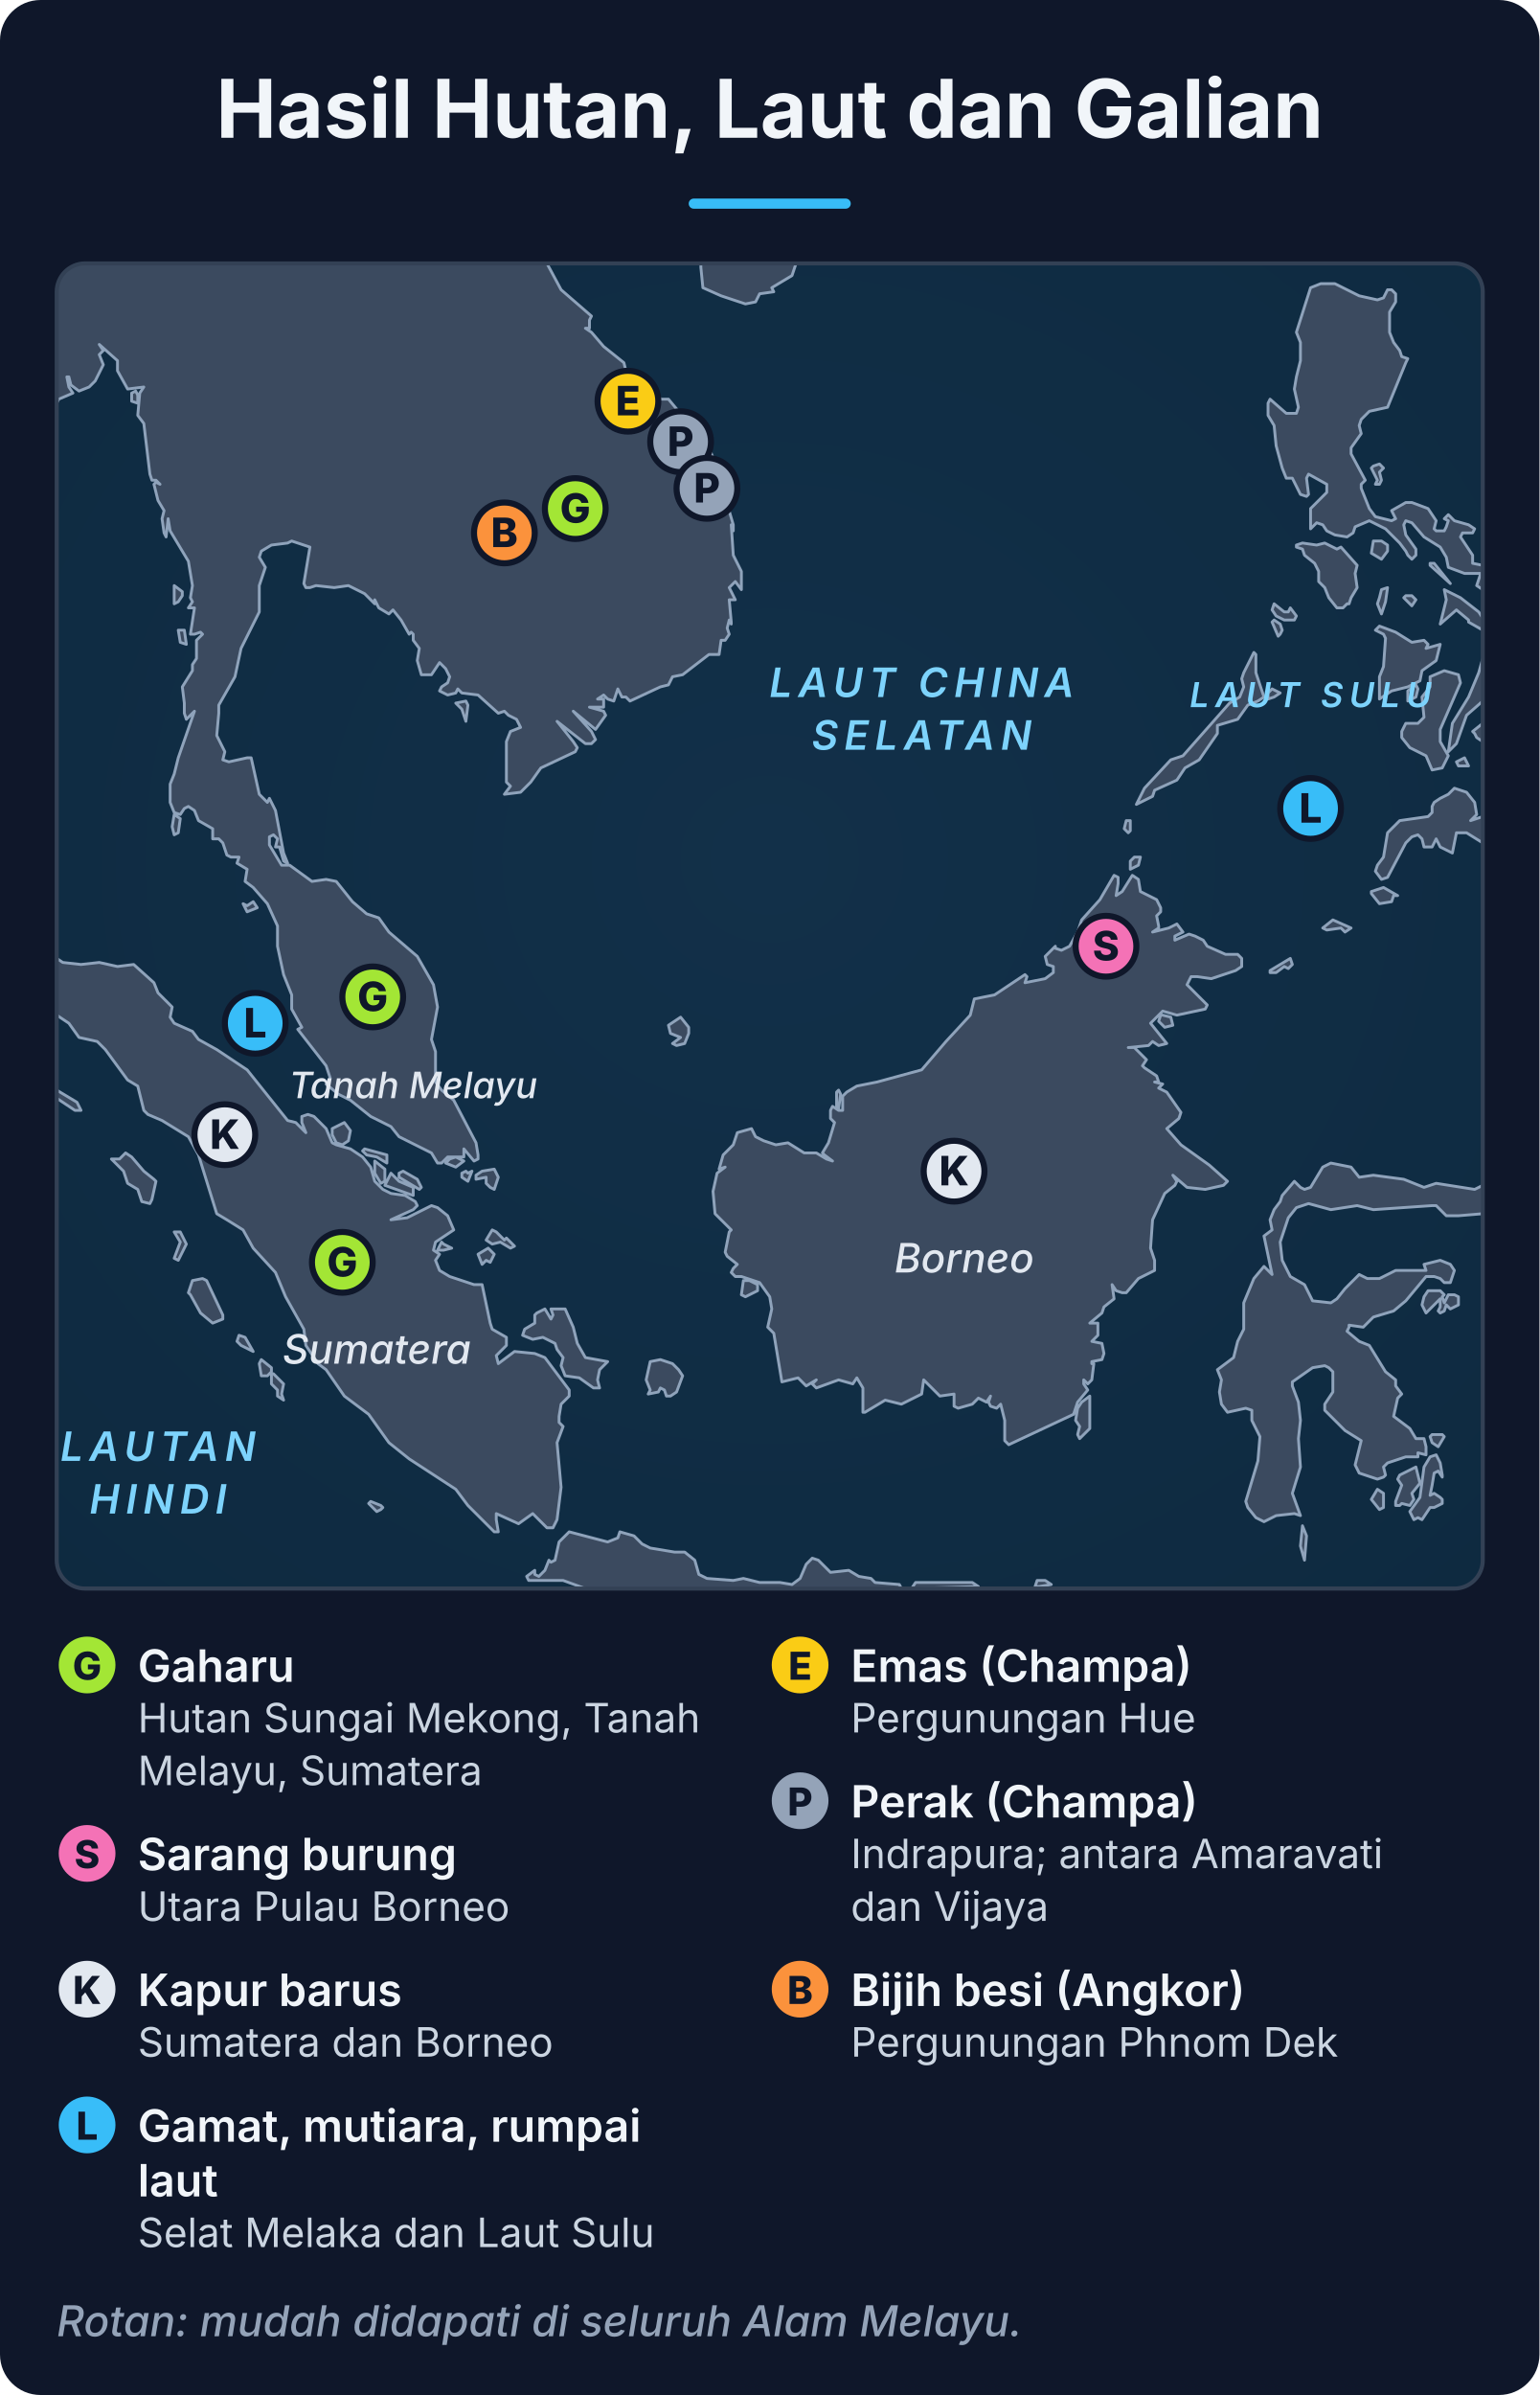
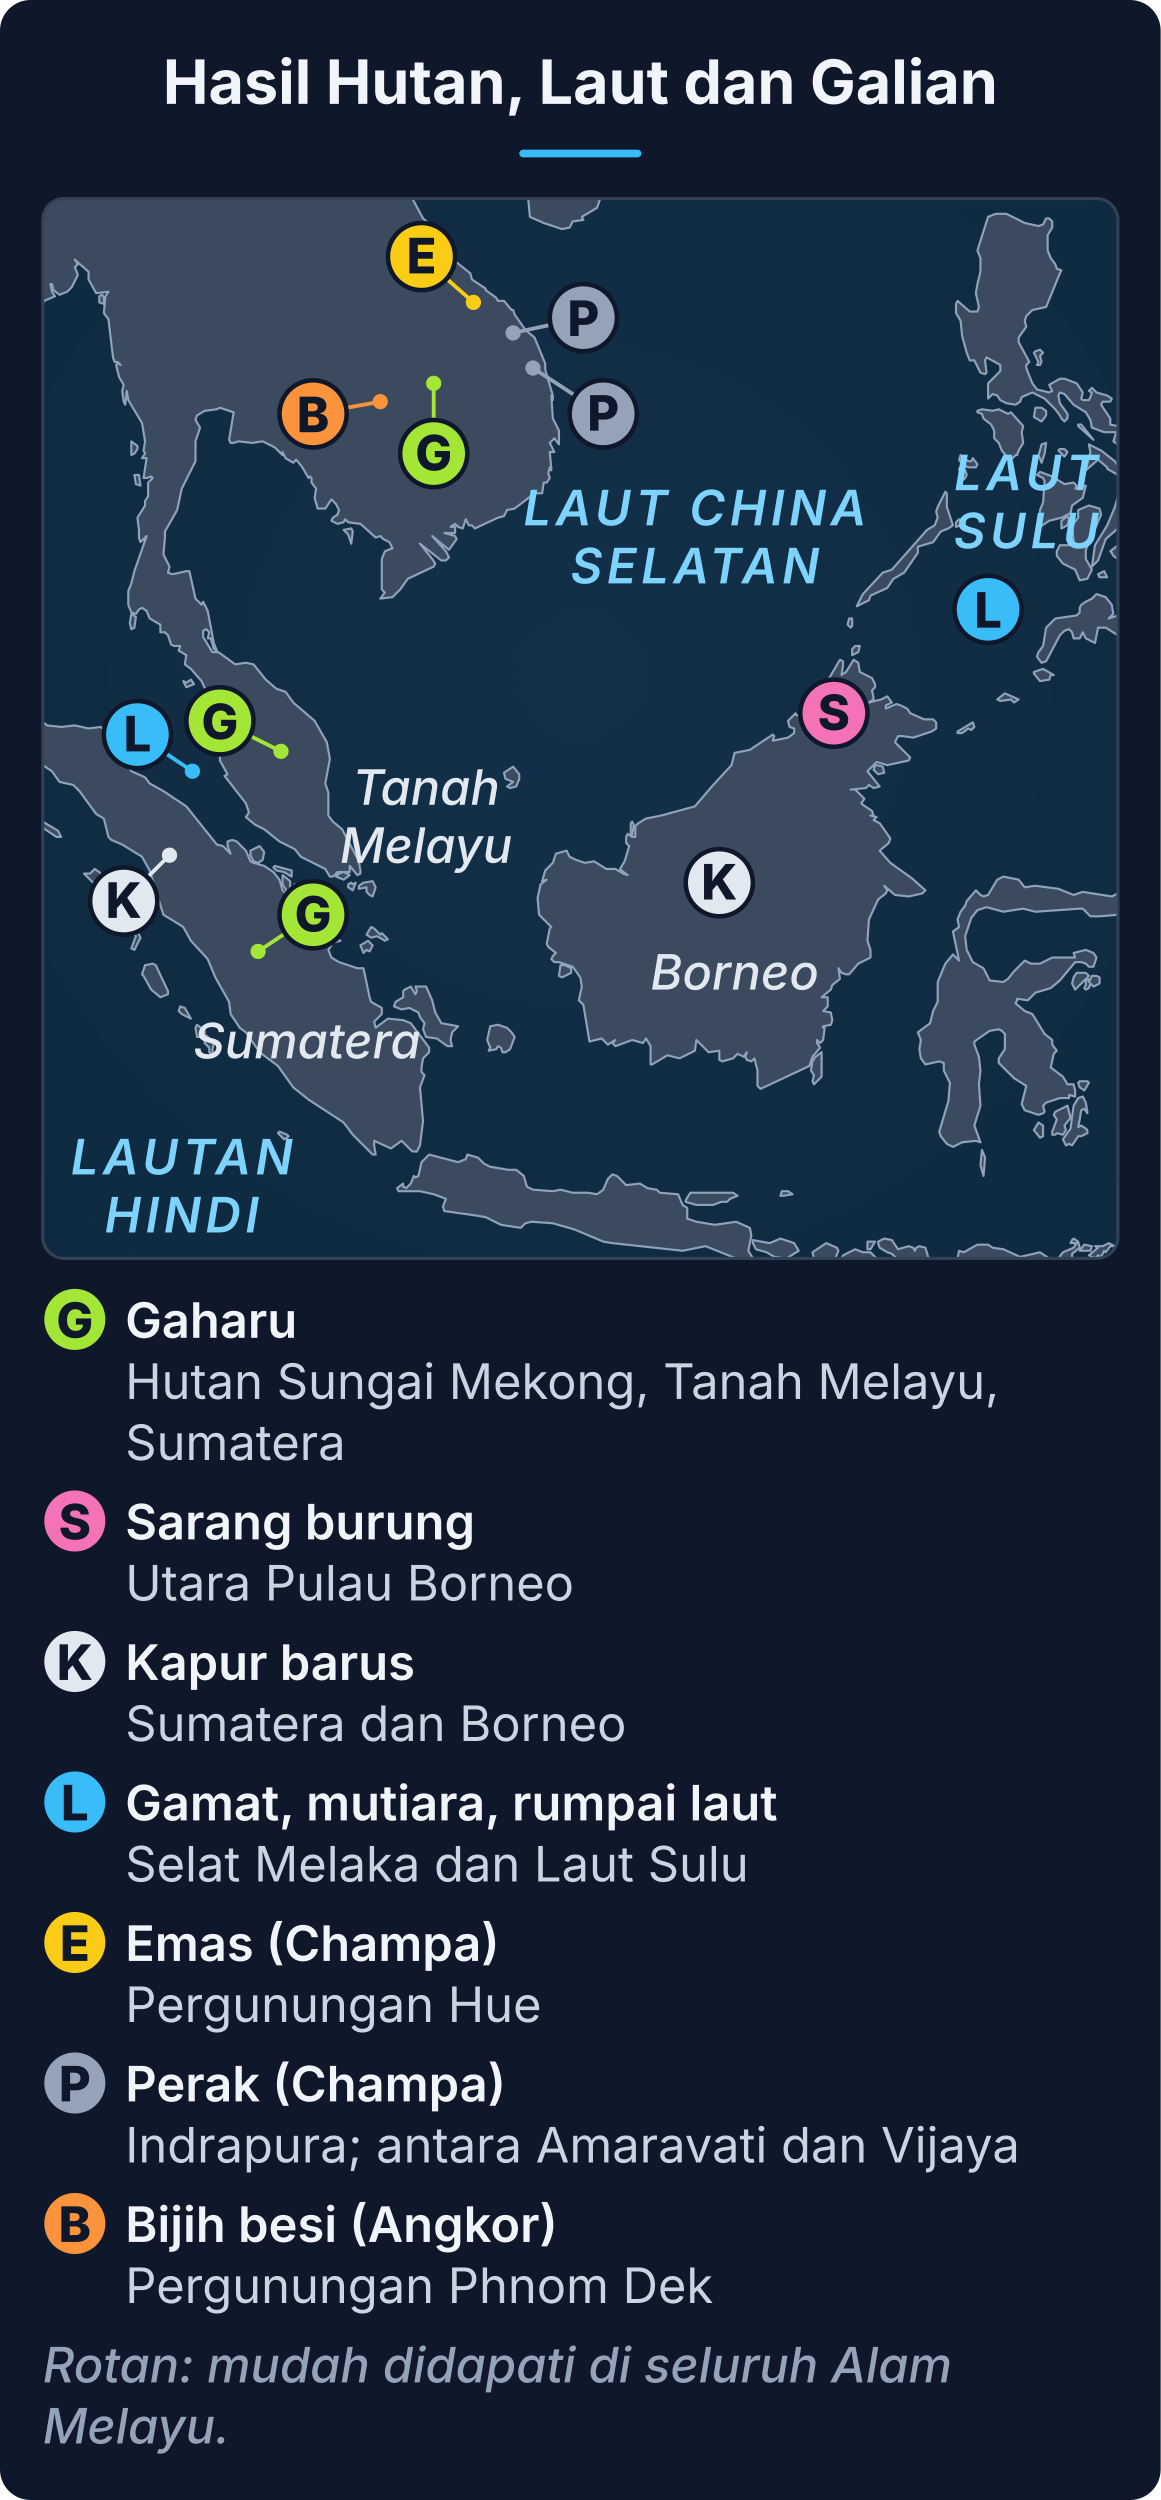
- <svg xmlns="http://www.w3.org/2000/svg" viewBox="0 0 760 1182" width="760" height="1182" role="img" aria-label="Peta sumber hasil hutan, hasil laut dan galian kerajaan Alam Melayu">
-   <rect width="760" height="1182" rx="20" fill="#0f172a" />
+ <svg xmlns="http://www.w3.org/2000/svg" viewBox="0 0 760 1637" width="760" height="1637" role="img" aria-label="Peta sumber hasil hutan, hasil laut dan galian kerajaan Alam Melayu">
+   <rect width="760" height="1637" rx="20" fill="#0f172a" />
  <text x="380" y="68" text-anchor="middle" font-family="Inter, Segoe UI, Arial, sans-serif" font-size="40" font-weight="700" fill="#f1f5f9">Hasil Hutan, Laut dan Galian</text>
  <rect x="340" y="98" width="80" height="5" rx="2.5" fill="#38bdf8" />
  <defs>
-     <clipPath id="c4297">
-       <rect x="28" y="130" width="704" height="654" rx="14" />
+     <clipPath id="c7455">
+       <rect x="28" y="130" width="704" height="694" rx="14" />
    </clipPath>
-     <radialGradient id="gc4297" cx="50%" cy="45%" r="75%">
+     <radialGradient id="gc7455" cx="50%" cy="45%" r="75%">
      <stop offset="0" stop-color="#123049" />
      <stop offset="1" stop-color="#0e2a40" />
    </radialGradient>
  </defs>
-   <g clip-path="url(#c4297)">
-     <rect x="28" y="130" width="704" height="654" fill="url(#gc4297)" />
-     <path d="M140 683L139 688L140 691L137 689L137 686L134 683L134 678L135 678L140 683ZM129 679L128 673L129 671L134 675L134 677L132 679L129 679ZM121 660L125 667L119 664L117 662L118 659L121 660ZM102 632L110 649L110 651L105 653L99 648L94 639L93 638L95 632L100 631L102 632ZM92 614L88 622L86 621L89 613L86 608L89 608L92 614ZM76 485L78 490L85 497L84 502L86 505L95 509L98 513L107 518L122 528L142 553L146 554L151 559L149 554L149 551L152 550L155 551L161 557L164 564L166 565L173 567L179 571L183 576L185 583L189 587L193 589L200 590L205 593L206 595L204 597L193 602L201 601L213 595L216 596L221 600L224 607L215 613L214 617L217 619L215 622L217 627L222 630L234 634L238 634L242 653L243 656L250 660L250 664L245 669L246 673L254 667L264 668L269 670L281 686L281 689L277 693L276 699L276 702L278 704L275 712L277 734L275 750L273 754L270 754L263 747L256 752L245 747L245 750L246 756L244 756L231 743L225 735L202 720L192 712L182 698L170 689L161 676L157 673L151 664L150 656L141 640L136 628L125 616L120 607L112 602L107 599L98 570L93 561L80 553L73 550L71 548L68 536L63 533L52 518L48 514L39 512L34 505L28 501L28 473L31 475L40 476L49 475L58 477L66 476L76 485ZM68 587L63 584L61 578L55 572L59 572L62 569L65 571L71 578L76 582L77 583L75 592L74 594L70 593L68 587ZM28 538L38 544L40 548L37 548L28 542L28 538ZM122 447L125 445L127 448L122 450L120 446L122 447ZM88 411L86 412L85 408L86 402L89 404L88 411ZM89 317L88 311L91 311L92 318L89 317ZM86 289L90 292L90 294L88 297L86 298L86 289ZM68 199L65 198L65 194L67 193L68 195L68 199ZM270 130L277 143L292 156L291 158L291 162L289 162L292 164L298 171L308 179L309 183L318 189L318 190L325 195L326 197L330 197L335 203L336 203L337 206L344 216L350 221L357 238L357 242L362 259L362 262L361 259L362 274L366 282L366 291L363 287L360 290L363 296L360 296L361 307L361 308L360 306L359 310L360 313L358 316L356 316L355 323L350 323L337 333L332 334L330 338L326 339L311 346L309 344L307 344L305 340L303 346L300 345L298 343L295 345L298 345L298 349L291 349L298 351L299 353L294 360L283 351L292 361L294 365L292 367L289 367L275 356L283 366L285 369L284 371L267 379L262 386L257 391L249 392L252 388L250 386L250 366L252 361L257 359L255 355L251 353L249 351L246 352L236 343L228 342L226 340L225 342L221 343L219 342L217 341L218 339L221 337L222 334L220 330L217 327L213 333L208 333L206 326L207 320L204 316L204 313L203 312L202 313L198 306L194 301L192 303L187 300L185 296L185 298L180 293L172 289L165 290L156 289L153 290L151 290L150 288L153 270L144 267L142 268L134 269L129 272L128 275L131 280L128 289L128 302L119 320L116 334L108 348L108 352L107 363L111 371L110 375L113 376L122 374L124 374L128 392L132 396L133 394L136 400L140 421L142 426L140 425L138 418L136 418L137 414L135 412L133 413L133 417L139 427L143 427L154 435L161 434L166 435L174 445L181 451L187 453L192 460L206 472L214 486L216 497L213 513L215 519L215 534L218 538L224 543L235 564L236 570L236 572L234 573L229 567L229 571L221 571L218 574L216 574L213 569L197 561L193 556L183 551L173 543L167 540L161 535L163 532L161 526L147 508L149 507L144 498L144 491L140 481L137 467L137 457L132 446L125 438L121 435L122 429L117 426L118 423L114 423L112 422L110 416L108 414L105 414L105 409L98 405L96 400L93 398L91 399L89 402L86 401L84 396L84 387L86 382L88 374L96 351L92 355L91 352L91 347L90 339L95 331L95 328L97 325L97 316L100 313L99 312L96 313L94 313L96 300L93 300L95 297L94 295L95 289L93 277L84 262L83 256L82 265L81 263L80 256L81 252L78 247L76 239L77 238L79 239L77 237L75 237L74 234L71 209L68 205L69 194L71 191L63 192L58 183L58 178L49 170L51 173L49 175L51 180L47 188L44 191L39 193L35 190L34 186L33 186L34 191L36 194L29 197L28 199L28 130L270 130ZM338 766L343 770L345 777L349 779L362 780L367 779L375 781L385 781L391 782L395 779L398 772L401 769L404 770L410 776L419 775L424 778L430 779L432 781L444 782L445 784L289 784L278 780L262 780L261 780L260 778L264 775L264 777L266 778L269 775L271 770L272 771L274 770L276 761L281 756L300 761L305 759L306 756L313 758L317 762L321 764L333 766L338 766ZM452 781L480 781L483 783L450 784L452 781ZM513 783L511 783L512 780L516 780L519 782L513 783ZM644 770L642 763L643 753L645 758L644 770ZM183 741L188 743L189 744L188 745L186 746L182 742L182 742L183 741ZM683 737L683 744L681 745L677 740L680 735L683 737ZM538 689L538 705L533 710L532 708L533 704L531 701L532 695L534 692L538 689ZM325 687L320 688L321 686L319 681L321 672L326 671L332 673L335 676L337 679L334 687L331 689L329 689L328 686L326 685L325 687ZM295 681L296 685L293 685L286 680L279 679L277 674L278 670L275 666L274 663L268 660L263 661L258 659L259 656L264 653L264 649L265 648L269 646L272 651L273 649L272 646L277 646L279 646L283 655L285 663L289 670L300 672L296 676L295 681ZM720 600L714 600L709 595L707 595L678 597L670 595L657 597L646 594L640 596L636 601L632 613L633 622L637 630L644 634L648 642L657 643L660 641L664 636L671 629L675 631L681 631L689 627L704 627L703 624L711 622L716 624L718 627L716 633L713 633L711 631L708 630L704 630L694 642L688 647L678 650L673 655L666 654L666 655L665 657L671 662L676 664L684 677L689 681L689 684L692 688L690 690L688 699L696 705L699 710L703 710L704 714L704 718L700 717L700 719L694 719L685 722L683 724L684 728L683 729L680 730L671 727L669 723L672 711L664 706L654 696L654 693L658 687L658 677L656 675L654 674L648 675L638 682L638 684L641 692L642 701L641 710L642 724L638 737L642 748L639 747L630 748L624 751L620 749L616 744L615 741L621 721L622 709L618 701L618 696L615 695L606 697L603 693L602 687L603 681L601 676L609 670L611 662L614 656L614 643L619 631L624 625L628 629L624 610L628 607L627 602L629 597L632 593L633 590L639 583L642 586L644 587L647 586L653 576L657 574L667 576L671 581L678 580L693 582L703 586L709 584L728 587L732 585L732 599L720 600ZM368 640L366 639L367 632L370 632L374 634L374 637L368 640ZM236 619L241 616L244 619L242 623L240 622L238 624L236 619ZM216 617L218 613L219 614L223 616L219 617L216 617ZM243 614L240 612L243 607L245 608L249 612L250 611L254 615L252 616L247 613L243 614ZM193 579L197 583L204 586L204 590L190 585L193 579ZM206 582L208 586L207 587L197 581L197 579L199 578L206 582ZM240 584L240 581L235 582L235 580L238 578L244 577L246 581L244 587L242 586L240 584ZM228 579L230 578L231 579L233 578L231 583L228 581L228 579ZM190 577L190 583L188 584L185 579L185 573L190 577ZM225 571L229 573L225 576L220 574L222 572L225 571ZM563 440L571 444L573 448L573 450L571 452L572 457L572 458L569 460L577 458L581 456L584 460L580 462L580 464L587 461L590 462L594 464L596 467L605 471L611 471L613 473L613 477L610 479L598 483L591 482L588 482L586 486L595 495L596 496L595 498L581 501L574 499L571 502L569 504L568 505L576 515L572 516L569 514L567 516L557 517L560 517L565 522L566 523L564 526L565 527L571 531L572 534L570 534L574 535L572 537L576 539L583 549L582 552L576 557L583 565L597 575L606 583L604 585L595 587L586 586L579 580L581 583L580 585L575 589L569 602L568 616L570 622L570 627L562 631L556 638L554 638L551 637L549 634L550 641L545 645L544 648L538 653L542 653L542 659L539 662L544 663L545 668L544 671L539 672L539 673L540 673L539 681L537 683L535 681L535 683L537 686L532 692L530 698L498 713L496 711L496 701L494 693L492 695L489 694L488 692L489 689L487 692L483 690L480 693L473 695L471 694L471 688L464 689L456 681L455 688L449 691L445 693L437 691L427 697L426 697L426 685L423 680L421 683L414 681L403 685L401 683L403 681L398 684L394 680L386 682L382 658L379 655L381 646L380 640L375 633L366 630L363 630L361 628L362 626L364 624L359 620L358 618L360 608L361 607L353 599L352 588L354 579L358 576L355 577L357 570L362 565L364 559L371 557L373 561L377 563L383 565L389 564L397 569L403 569L408 572L411 573L407 570L406 569L409 564L412 554L410 552L410 548L411 546L414 548L416 548L416 541L418 539L423 536L433 534L455 528L467 514L479 501L481 493L491 491L506 481L507 482L506 485L516 483L520 480L520 477L517 476L516 472L521 467L521 468L524 469L528 467L532 460L534 454L543 444L550 432L552 433L552 436L551 442L554 440L559 432L562 434L563 440ZM191 570L191 574L186 571L181 570L179 568L180 567L191 570ZM170 554L173 558L172 563L169 565L166 564L164 560L164 557L170 554ZM413 539L414 538L415 540L414 547L413 546L413 539ZM336 502L340 507L340 510L338 515L334 516L332 515L336 512L331 510L330 506L336 502ZM572 504L573 501L574 501L578 502L579 506L575 507L572 504ZM627 479L637 473L638 476L636 478L634 477L630 480L627 480L627 479ZM653 458L658 454L667 458L664 460L662 458L655 459L653 458ZM687 445L681 446L677 441L677 440L683 438L690 442L688 442L687 445ZM558 429L558 425L560 423L563 423L562 427L558 429ZM558 410L557 411L555 409L556 405L558 405L558 410ZM578 375L584 373L607 347L612 344L614 339L613 335L614 332L619 322L620 323L620 332L624 344L621 346L616 348L611 355L601 358L601 362L592 375L585 379L581 385L570 390L569 393L561 397L565 389L578 375ZM230 346L231 348L230 356L228 350L225 347L230 346ZM632 342L629 344L626 345L626 342L628 340L632 342ZM633 311L632 313L631 314L628 307L629 306L632 308L633 311ZM630 304L628 301L629 298L634 302L636 302L637 300L640 304L639 306L634 306L630 304ZM685 290L684 297L682 303L680 298L681 295L682 291L685 290ZM670 279L669 283L670 290L667 295L666 298L665 298L663 300L660 300L656 295L654 290L651 287L651 282L649 278L644 274L643 271L640 270L640 269L643 268L650 269L654 268L660 271L662 270L670 279ZM678 267L682 267L685 269L685 272L682 276L677 273L678 267ZM680 237L677 231L678 230L681 229L683 231L681 233L682 237L681 239L679 239L680 237ZM689 145L689 149L686 154L686 164L688 169L691 173L692 176L695 177L694 179L685 201L676 203L672 207L671 210L672 214L667 221L667 224L674 237L672 239L672 241L676 251L679 255L687 257L689 256L687 252L694 248L697 248L705 251L709 257L708 261L709 262L713 262L714 260L715 257L713 256L715 254L718 257L725 259L728 261L727 263L722 263L721 265L727 274L727 278L732 279L732 291L729 289L731 283L723 283L715 280L714 275L711 270L703 265L697 258L694 257L693 259L694 264L699 271L699 274L697 276L695 274L694 272L691 268L684 261L676 257L669 260L668 263L665 265L659 264L655 262L653 259L650 258L647 261L647 251L655 243L655 239L646 234L645 236L646 244L645 245L642 244L638 236L635 236L633 231L630 220L629 210L626 205L626 199L627 197L635 204L640 204L641 201L639 192L640 186L642 178L642 169L640 164L647 142L652 140L659 140L671 146L680 148L683 147L685 143L687 143L689 145ZM393 130L391 136L381 142L382 144L375 145L373 149L368 150L356 146L347 142L346 132L346 130L393 130ZM706 738L708 737L711 739L712 740L712 742L708 744L706 744L702 750L700 749L698 750L696 746L701 739L703 724L706 719L709 718L711 722L712 728L712 729L710 726L708 727L707 733L706 738ZM692 733L690 730L691 728L699 724L701 732L697 737L698 740L696 743L692 742L691 743L689 743L689 741L692 733ZM707 712L706 709L707 708L712 708L713 709L710 714L707 712ZM716 646L714 644L713 647L711 648L710 647L711 645L711 641L704 648L702 644L703 640L705 637L711 637L713 639L712 640L713 643L715 639L718 639L720 640L720 644L718 645L716 646ZM732 416L724 411L719 411L717 421L711 418L709 414L707 418L703 418L702 414L700 412L697 413L694 416L685 433L682 434L679 430L680 427L683 423L685 411L688 408L691 405L705 403L707 401L707 398L708 396L711 394L715 392L718 389L724 391L728 396L729 402L726 405L732 403L732 416ZM725 378L720 378L719 376L723 374L725 378ZM727 361L732 357L732 366L729 364L728 362L727 361ZM694 357L700 357L703 354L702 344L706 339L706 334L713 331L720 333L721 337L711 360L711 366L715 373L712 379L707 380L704 373L696 369L692 364L692 361L694 357ZM730 332L732 325L732 346L724 353L719 367L715 371L717 357L725 344L730 332ZM699 344L695 346L695 344L695 341L699 338L700 340L699 344ZM709 326L702 331L701 336L695 339L687 341L681 345L681 334L683 329L684 315L683 313L679 311L681 309L689 312L697 317L703 316L705 318L704 320L711 318L709 326ZM725 306L719 301L711 308L714 296L713 291L721 295L730 302L732 305L732 311L725 307L725 306ZM693 295L694 294L697 294L699 296L697 299L693 295ZM708 278L716 288L706 279L706 278L708 278Z" fill="#3b4a5f" stroke="#8fa3bb" stroke-width="1.4" stroke-linejoin="round" fill-rule="evenodd" />
-     <text x="455" y="344" text-anchor="middle" font-family="Inter, Segoe UI, Arial, sans-serif" font-size="20" font-weight="600" fill="#7dd3fc" font-style="italic" letter-spacing="3">LAUT CHINA</text>
-     <text x="455" y="370" text-anchor="middle" font-family="Inter, Segoe UI, Arial, sans-serif" font-size="20" font-weight="600" fill="#7dd3fc" font-style="italic" letter-spacing="3">SELATAN</text>
-     <text x="647" y="349" text-anchor="middle" font-family="Inter, Segoe UI, Arial, sans-serif" font-size="17" font-weight="600" fill="#7dd3fc" font-style="italic" letter-spacing="3">LAUT SULU</text>
-     <text x="78" y="721" text-anchor="middle" font-family="Inter, Segoe UI, Arial, sans-serif" font-size="20" font-weight="600" fill="#7dd3fc" font-style="italic" letter-spacing="3">LAUTAN</text>
-     <text x="78" y="747" text-anchor="middle" font-family="Inter, Segoe UI, Arial, sans-serif" font-size="20" font-weight="600" fill="#7dd3fc" font-style="italic" letter-spacing="3">HINDI</text>
-     <text x="186" y="673" text-anchor="middle" font-family="Inter, Segoe UI, Arial, sans-serif" font-size="20" font-weight="500" fill="#e2e8f0" font-style="italic">Sumatera</text>
-     <text x="476" y="628" text-anchor="middle" font-family="Inter, Segoe UI, Arial, sans-serif" font-size="20" font-weight="500" fill="#e2e8f0" font-style="italic">Borneo</text>
-     <text x="204" y="542" text-anchor="middle" font-family="Inter, Segoe UI, Arial, sans-serif" font-size="18" font-weight="500" fill="#e2e8f0" font-style="italic">Tanah Melayu</text>
-     <circle cx="284" cy="251" r="15" fill="#a3e635" stroke="#0f172a" stroke-width="3" />
-     <text x="284" y="258" text-anchor="middle" font-family="Inter, Segoe UI, Arial, sans-serif" font-size="20" font-weight="800" fill="#0f172a">G</text>
-     <circle cx="184" cy="492" r="15" fill="#a3e635" stroke="#0f172a" stroke-width="3" />
-     <text x="184" y="499" text-anchor="middle" font-family="Inter, Segoe UI, Arial, sans-serif" font-size="20" font-weight="800" fill="#0f172a">G</text>
-     <circle cx="169" cy="623" r="15" fill="#a3e635" stroke="#0f172a" stroke-width="3" />
-     <text x="169" y="630" text-anchor="middle" font-family="Inter, Segoe UI, Arial, sans-serif" font-size="20" font-weight="800" fill="#0f172a">G</text>
-     <circle cx="546" cy="467" r="15" fill="#f472b6" stroke="#0f172a" stroke-width="3" />
-     <text x="546" y="474" text-anchor="middle" font-family="Inter, Segoe UI, Arial, sans-serif" font-size="20" font-weight="800" fill="#0f172a">S</text>
-     <circle cx="111" cy="560" r="15" fill="#e2e8f0" stroke="#0f172a" stroke-width="3" />
-     <text x="111" y="567" text-anchor="middle" font-family="Inter, Segoe UI, Arial, sans-serif" font-size="20" font-weight="800" fill="#0f172a">K</text>
-     <circle cx="471" cy="578" r="15" fill="#e2e8f0" stroke="#0f172a" stroke-width="3" />
-     <text x="471" y="585" text-anchor="middle" font-family="Inter, Segoe UI, Arial, sans-serif" font-size="20" font-weight="800" fill="#0f172a">K</text>
-     <circle cx="126" cy="505" r="15" fill="#38bdf8" stroke="#0f172a" stroke-width="3" />
-     <text x="126" y="512" text-anchor="middle" font-family="Inter, Segoe UI, Arial, sans-serif" font-size="20" font-weight="800" fill="#0f172a">L</text>
-     <circle cx="647" cy="399" r="15" fill="#38bdf8" stroke="#0f172a" stroke-width="3" />
-     <text x="647" y="406" text-anchor="middle" font-family="Inter, Segoe UI, Arial, sans-serif" font-size="20" font-weight="800" fill="#0f172a">L</text>
-     <circle cx="310" cy="198" r="15" fill="#facc15" stroke="#0f172a" stroke-width="3" />
-     <text x="310" y="205" text-anchor="middle" font-family="Inter, Segoe UI, Arial, sans-serif" font-size="20" font-weight="800" fill="#0f172a">E</text>
-     <circle cx="336" cy="218" r="15" fill="#94a3b8" stroke="#0f172a" stroke-width="3" />
-     <text x="336" y="225" text-anchor="middle" font-family="Inter, Segoe UI, Arial, sans-serif" font-size="20" font-weight="800" fill="#0f172a">P</text>
-     <circle cx="349" cy="241" r="15" fill="#94a3b8" stroke="#0f172a" stroke-width="3" />
-     <text x="349" y="248" text-anchor="middle" font-family="Inter, Segoe UI, Arial, sans-serif" font-size="20" font-weight="800" fill="#0f172a">P</text>
-     <circle cx="249" cy="263" r="15" fill="#fb923c" stroke="#0f172a" stroke-width="3" />
-     <text x="249" y="270" text-anchor="middle" font-family="Inter, Segoe UI, Arial, sans-serif" font-size="20" font-weight="800" fill="#0f172a">B</text>
+   <g clip-path="url(#c7455)">
+     <rect x="28" y="130" width="704" height="694" fill="url(#gc7455)" />
+     <path d="M140 683L139 688L140 691L137 689L137 686L134 683L134 678L135 678L140 683ZM129 679L128 673L129 671L134 675L134 677L132 679L129 679ZM121 660L125 667L119 664L117 662L118 659L121 660ZM102 632L110 649L110 651L105 653L99 648L94 639L93 638L95 632L100 631L102 632ZM92 614L88 622L86 621L89 613L86 608L89 608L92 614ZM76 485L78 490L85 497L84 502L86 505L95 509L98 513L107 518L122 528L142 553L146 554L151 559L149 554L149 551L152 550L155 551L161 557L164 564L166 565L173 567L179 571L183 576L185 583L189 587L193 589L200 590L205 593L206 595L204 597L193 602L201 601L213 595L216 596L221 600L224 607L215 613L214 617L217 619L215 622L217 627L222 630L234 634L238 634L242 653L243 656L250 660L250 664L245 669L246 673L254 667L264 668L269 670L281 686L281 689L277 693L276 699L276 702L278 704L275 712L277 734L275 750L273 754L270 754L263 747L256 752L245 747L245 750L246 756L244 756L231 743L225 735L202 720L192 712L182 698L170 689L161 676L157 673L151 664L150 656L141 640L136 628L125 616L120 607L112 602L107 599L98 570L93 561L80 553L73 550L71 548L68 536L63 533L52 518L48 514L39 512L34 505L28 501L28 473L31 475L40 476L49 475L58 477L66 476L76 485ZM68 587L63 584L61 578L55 572L59 572L62 569L65 571L71 578L76 582L77 583L75 592L74 594L70 593L68 587ZM28 538L38 544L40 548L37 548L28 542L28 538ZM122 447L125 445L127 448L122 450L120 446L122 447ZM88 411L86 412L85 408L86 402L89 404L88 411ZM89 317L88 311L91 311L92 318L89 317ZM86 289L90 292L90 294L88 297L86 298L86 289ZM68 199L65 198L65 194L67 193L68 195L68 199ZM270 130L277 143L292 156L291 158L291 162L289 162L292 164L298 171L308 179L309 183L318 189L318 190L325 195L326 197L330 197L335 203L336 203L337 206L344 216L350 221L357 238L357 242L362 259L362 262L361 259L362 274L366 282L366 291L363 287L360 290L363 296L360 296L361 307L361 308L360 306L359 310L360 313L358 316L356 316L355 323L350 323L337 333L332 334L330 338L326 339L311 346L309 344L307 344L305 340L303 346L300 345L298 343L295 345L298 345L298 349L291 349L298 351L299 353L294 360L283 351L292 361L294 365L292 367L289 367L275 356L283 366L285 369L284 371L267 379L262 386L257 391L249 392L252 388L250 386L250 366L252 361L257 359L255 355L251 353L249 351L246 352L236 343L228 342L226 340L225 342L221 343L219 342L217 341L218 339L221 337L222 334L220 330L217 327L213 333L208 333L206 326L207 320L204 316L204 313L203 312L202 313L198 306L194 301L192 303L187 300L185 296L185 298L180 293L172 289L165 290L156 289L153 290L151 290L150 288L153 270L144 267L142 268L134 269L129 272L128 275L131 280L128 289L128 302L119 320L116 334L108 348L108 352L107 363L111 371L110 375L113 376L122 374L124 374L128 392L132 396L133 394L136 400L140 421L142 426L140 425L138 418L136 418L137 414L135 412L133 413L133 417L139 427L143 427L154 435L161 434L166 435L174 445L181 451L187 453L192 460L206 472L214 486L216 497L213 513L215 519L215 534L218 538L224 543L235 564L236 570L236 572L234 573L229 567L229 571L221 571L218 574L216 574L213 569L197 561L193 556L183 551L173 543L167 540L161 535L163 532L161 526L147 508L149 507L144 498L144 491L140 481L137 467L137 457L132 446L125 438L121 435L122 429L117 426L118 423L114 423L112 422L110 416L108 414L105 414L105 409L98 405L96 400L93 398L91 399L89 402L86 401L84 396L84 387L86 382L88 374L96 351L92 355L91 352L91 347L90 339L95 331L95 328L97 325L97 316L100 313L99 312L96 313L94 313L96 300L93 300L95 297L94 295L95 289L93 277L84 262L83 256L82 265L81 263L80 256L81 252L78 247L76 239L77 238L79 239L77 237L75 237L74 234L71 209L68 205L69 194L71 191L63 192L58 183L58 178L49 170L51 173L49 175L51 180L47 188L44 191L39 193L35 190L34 186L33 186L34 191L36 194L29 197L28 199L28 130L270 130ZM602 816L606 817L608 824L587 824L584 821L581 820L576 817L575 814L575 813L579 811L584 812L588 818L595 816L598 817L599 819L600 817L602 816ZM551 824L552 822L560 818L565 820L570 820L574 824L551 824ZM532 820L541 814L548 817L549 819L547 824L533 824L532 820ZM627 824L628 819L631 820L640 815L647 815L650 817L657 818L668 823L681 820L687 824L627 824ZM693 824L696 820L703 817L705 814L701 814L702 812L703 811L706 813L707 817L702 821L702 824L693 824ZM507 823L502 820L495 818L493 814L493 812L504 814L511 811L520 814L523 819L515 824L507 823ZM568 818L568 813L573 813L570 818L568 818ZM338 766L343 770L345 777L349 779L362 780L367 779L375 781L385 781L391 782L395 779L398 772L401 769L404 770L410 776L419 775L424 778L430 779L432 781L444 782L447 789L450 791L450 798L456 800L468 802L482 800L491 804L492 809L490 819L493 824L482 824L462 816L447 819L401 814L395 813L376 805L362 801L348 800L344 801L341 804L328 802L318 797L312 796L291 793L290 790L292 785L284 782L275 780L261 780L260 778L264 775L264 777L266 778L269 775L271 770L272 771L274 770L276 761L281 756L300 761L305 759L306 756L313 758L317 762L321 764L333 766L338 766ZM449 786L452 781L457 781L480 781L483 783L478 785L476 787L472 787L467 789L456 789L449 787L449 786ZM513 783L511 783L512 780L516 780L519 782L513 783ZM644 770L642 763L643 753L645 758L644 770ZM183 741L188 743L189 744L188 745L186 746L182 742L182 742L183 741ZM683 737L683 744L681 745L677 740L680 735L683 737ZM538 689L538 705L533 710L532 708L533 704L531 701L532 695L534 692L538 689ZM325 687L320 688L321 686L319 681L321 672L326 671L332 673L335 676L337 679L334 687L331 689L329 689L328 686L326 685L325 687ZM295 681L296 685L293 685L286 680L279 679L277 674L278 670L275 666L274 663L268 660L263 661L258 659L259 656L264 653L264 649L265 648L269 646L272 651L273 649L272 646L277 646L279 646L283 655L285 663L289 670L300 672L296 676L295 681ZM720 600L714 600L709 595L707 595L678 597L670 595L657 597L646 594L640 596L636 601L632 613L633 622L637 630L644 634L648 642L657 643L660 641L664 636L671 629L675 631L681 631L689 627L704 627L703 624L711 622L716 624L718 627L716 633L713 633L711 631L708 630L704 630L694 642L688 647L678 650L673 655L666 654L666 655L665 657L671 662L676 664L684 677L689 681L689 684L692 688L690 690L688 699L696 705L699 710L703 710L704 714L704 718L700 717L700 719L694 719L685 722L683 724L684 728L683 729L680 730L671 727L669 723L672 711L664 706L654 696L654 693L658 687L658 677L656 675L654 674L648 675L638 682L638 684L641 692L642 701L641 710L642 724L638 737L642 748L639 747L630 748L624 751L620 749L616 744L615 741L621 721L622 709L618 701L618 696L615 695L606 697L603 693L602 687L603 681L601 676L609 670L611 662L614 656L614 643L619 631L624 625L628 629L624 610L628 607L627 602L629 597L632 593L633 590L639 583L642 586L644 587L647 586L653 576L657 574L667 576L671 581L678 580L693 582L703 586L709 584L728 587L732 585L732 599L720 600ZM368 640L366 639L367 632L370 632L374 634L374 637L368 640ZM236 619L241 616L244 619L242 623L240 622L238 624L236 619ZM216 617L218 613L219 614L223 616L219 617L216 617ZM243 614L240 612L243 607L245 608L249 612L250 611L254 615L252 616L247 613L243 614ZM193 579L197 583L204 586L204 590L190 585L193 579ZM206 582L208 586L207 587L197 581L197 579L199 578L206 582ZM240 584L240 581L235 582L235 580L238 578L244 577L246 581L244 587L242 586L240 584ZM228 579L230 578L231 579L233 578L231 583L228 581L228 579ZM190 577L190 583L188 584L185 579L185 573L190 577ZM225 571L229 573L225 576L220 574L222 572L225 571ZM563 440L571 444L573 448L573 450L571 452L572 457L572 458L569 460L577 458L581 456L584 460L580 462L580 464L587 461L590 462L594 464L596 467L605 471L611 471L613 473L613 477L610 479L598 483L591 482L588 482L586 486L595 495L596 496L595 498L581 501L574 499L571 502L569 504L568 505L576 515L572 516L569 514L567 516L557 517L560 517L565 522L566 523L564 526L565 527L571 531L572 534L570 534L574 535L572 537L576 539L583 549L582 552L576 557L583 565L597 575L606 583L604 585L595 587L586 586L579 580L581 583L580 585L575 589L569 602L568 616L570 622L570 627L562 631L556 638L554 638L551 637L549 634L550 641L545 645L544 648L538 653L542 653L542 659L539 662L544 663L545 668L544 671L539 672L539 673L540 673L539 681L537 683L535 681L535 683L537 686L532 692L530 698L498 713L496 711L496 701L494 693L492 695L489 694L488 692L489 689L487 692L483 690L480 693L473 695L471 694L471 688L464 689L456 681L455 688L449 691L445 693L437 691L427 697L426 697L426 685L423 680L421 683L414 681L403 685L401 683L403 681L398 684L394 680L386 682L382 658L379 655L381 646L380 640L375 633L366 630L363 630L361 628L362 626L364 624L359 620L358 618L360 608L361 607L353 599L352 588L354 579L358 576L355 577L357 570L362 565L364 559L371 557L373 561L377 563L383 565L389 564L397 569L403 569L408 572L411 573L407 570L406 569L409 564L412 554L410 552L410 548L411 546L414 548L416 548L416 541L418 539L423 536L433 534L455 528L467 514L479 501L481 493L491 491L506 481L507 482L506 485L516 483L520 480L520 477L517 476L516 472L521 467L521 468L524 469L528 467L532 460L534 454L543 444L550 432L552 433L552 436L551 442L554 440L559 432L562 434L563 440ZM191 570L191 574L186 571L181 570L179 568L180 567L191 570ZM170 554L173 558L172 563L169 565L166 564L164 560L164 557L170 554ZM413 539L414 538L415 540L414 547L413 546L413 539ZM336 502L340 507L340 510L338 515L334 516L332 515L336 512L331 510L330 506L336 502ZM572 504L573 501L574 501L578 502L579 506L575 507L572 504ZM627 479L637 473L638 476L636 478L634 477L630 480L627 480L627 479ZM653 458L658 454L667 458L664 460L662 458L655 459L653 458ZM687 445L681 446L677 441L677 440L683 438L690 442L688 442L687 445ZM558 429L558 425L560 423L563 423L562 427L558 429ZM558 410L557 411L555 409L556 405L558 405L558 410ZM578 375L584 373L607 347L612 344L614 339L613 335L614 332L619 322L620 323L620 332L624 344L621 346L616 348L611 355L601 358L601 362L592 375L585 379L581 385L570 390L569 393L561 397L565 389L578 375ZM230 346L231 348L230 356L228 350L225 347L230 346ZM632 342L629 344L626 345L626 342L628 340L632 342ZM633 311L632 313L631 314L628 307L629 306L632 308L633 311ZM630 304L628 301L629 298L634 302L636 302L637 300L640 304L639 306L634 306L630 304ZM685 290L684 297L682 303L680 298L681 295L682 291L685 290ZM670 279L669 283L670 290L667 295L666 298L665 298L663 300L660 300L656 295L654 290L651 287L651 282L649 278L644 274L643 271L640 270L640 269L643 268L650 269L654 268L660 271L662 270L670 279ZM678 267L682 267L685 269L685 272L682 276L677 273L678 267ZM680 237L677 231L678 230L681 229L683 231L681 233L682 237L681 239L679 239L680 237ZM689 145L689 149L686 154L686 164L688 169L691 173L692 176L695 177L694 179L685 201L676 203L672 207L671 210L672 214L667 221L667 224L674 237L672 239L672 241L676 251L679 255L687 257L689 256L687 252L694 248L697 248L705 251L709 257L708 261L709 262L713 262L714 260L715 257L713 256L715 254L718 257L725 259L728 261L727 263L722 263L721 265L727 274L727 278L732 279L732 291L729 289L731 283L723 283L715 280L714 275L711 270L703 265L697 258L694 257L693 259L694 264L699 271L699 274L697 276L695 274L694 272L691 268L684 261L676 257L669 260L668 263L665 265L659 264L655 262L653 259L650 258L647 261L647 251L655 243L655 239L646 234L645 236L646 244L645 245L642 244L638 236L635 236L633 231L630 220L629 210L626 205L626 199L627 197L635 204L640 204L641 201L639 192L640 186L642 178L642 169L640 164L647 142L652 140L659 140L671 146L680 148L683 147L685 143L687 143L689 145ZM393 130L391 136L381 142L382 144L375 145L373 149L368 150L356 146L347 142L346 132L346 130L393 130ZM717 824L713 822L719 817L717 816L722 816L726 814L730 816L727 816L724 820L723 819L721 823L719 822L717 824ZM707 819L710 815L715 816L714 819L707 819ZM706 738L708 737L711 739L712 740L712 742L708 744L706 744L702 750L700 749L698 750L696 746L701 739L703 724L706 719L709 718L711 722L712 728L712 729L710 726L708 727L707 733L706 738ZM692 733L690 730L691 728L699 724L701 732L697 737L698 740L696 743L692 742L691 743L689 743L689 741L692 733ZM707 712L706 709L707 708L712 708L713 709L710 714L707 712ZM716 646L714 644L713 647L711 648L710 647L711 645L711 641L704 648L702 644L703 640L705 637L711 637L713 639L712 640L713 643L715 639L718 639L720 640L720 644L718 645L716 646ZM732 416L724 411L719 411L717 421L711 418L709 414L707 418L703 418L702 414L700 412L697 413L694 416L685 433L682 434L679 430L680 427L683 423L685 411L688 408L691 405L705 403L707 401L707 398L708 396L711 394L715 392L718 389L724 391L728 396L729 402L726 405L732 403L732 416ZM725 378L720 378L719 376L723 374L725 378ZM727 361L732 357L732 366L729 364L728 362L727 361ZM694 357L700 357L703 354L702 344L706 339L706 334L713 331L720 333L721 337L711 360L711 366L715 373L712 379L707 380L704 373L696 369L692 364L692 361L694 357ZM730 332L732 325L732 346L724 353L719 367L715 371L717 357L725 344L730 332ZM699 344L695 346L695 344L695 341L699 338L700 340L699 344ZM709 326L702 331L701 336L695 339L687 341L681 345L681 334L683 329L684 315L683 313L679 311L681 309L689 312L697 317L703 316L705 318L704 320L711 318L709 326ZM725 306L719 301L711 308L714 296L713 291L721 295L730 302L732 305L732 311L725 307L725 306ZM693 295L694 294L697 294L699 296L697 299L693 295ZM708 278L716 288L706 279L706 278L708 278Z" fill="#3b4a5f" stroke="#8fa3bb" stroke-width="1.4" stroke-linejoin="round" fill-rule="evenodd" />
+     <text x="455" y="344" text-anchor="middle" font-family="Inter, Segoe UI, Arial, sans-serif" font-size="32" font-weight="600" fill="#7dd3fc" font-style="italic" letter-spacing="3">LAUT CHINA</text>
+     <text x="455" y="382" text-anchor="middle" font-family="Inter, Segoe UI, Arial, sans-serif" font-size="32" font-weight="600" fill="#7dd3fc" font-style="italic" letter-spacing="3">SELATAN</text>
+     <text x="672" y="321" text-anchor="middle" font-family="Inter, Segoe UI, Arial, sans-serif" font-size="32" font-weight="600" fill="#7dd3fc" font-style="italic" letter-spacing="3">LAUT</text>
+     <text x="672" y="359" text-anchor="middle" font-family="Inter, Segoe UI, Arial, sans-serif" font-size="32" font-weight="600" fill="#7dd3fc" font-style="italic" letter-spacing="3">SULU</text>
+     <text x="119" y="769" text-anchor="middle" font-family="Inter, Segoe UI, Arial, sans-serif" font-size="32" font-weight="600" fill="#7dd3fc" font-style="italic" letter-spacing="3">LAUTAN</text>
+     <text x="119" y="807" text-anchor="middle" font-family="Inter, Segoe UI, Arial, sans-serif" font-size="32" font-weight="600" fill="#7dd3fc" font-style="italic" letter-spacing="3">HINDI</text>
+     <text x="201" y="693" text-anchor="middle" font-family="Inter, Segoe UI, Arial, sans-serif" font-size="32" font-weight="500" fill="#e2e8f0" font-style="italic">Sumatera</text>
+     <text x="481" y="648" text-anchor="middle" font-family="Inter, Segoe UI, Arial, sans-serif" font-size="32" font-weight="500" fill="#e2e8f0" font-style="italic">Borneo</text>
+     <text x="279" y="527" text-anchor="middle" font-family="Inter, Segoe UI, Arial, sans-serif" font-size="32" font-weight="500" fill="#e2e8f0" font-style="italic">Tanah</text>
+     <text x="279" y="565" text-anchor="middle" font-family="Inter, Segoe UI, Arial, sans-serif" font-size="32" font-weight="500" fill="#e2e8f0" font-style="italic">Melayu</text>
+     <line x1="284" y1="251" x2="284" y2="297" stroke="#a3e635" stroke-width="2.5" />
+     <circle cx="284" cy="251" r="5" fill="#a3e635" />
+     <circle cx="284" cy="297" r="22" fill="#a3e635" stroke="#0f172a" stroke-width="3" />
+     <text x="284" y="308" text-anchor="middle" font-family="Inter, Segoe UI, Arial, sans-serif" font-size="32" font-weight="800" fill="#0f172a">G</text>
+     <line x1="184" y1="492" x2="144" y2="472" stroke="#a3e635" stroke-width="2.5" />
+     <circle cx="184" cy="492" r="5" fill="#a3e635" />
+     <circle cx="144" cy="472" r="22" fill="#a3e635" stroke="#0f172a" stroke-width="3" />
+     <text x="144" y="484" text-anchor="middle" font-family="Inter, Segoe UI, Arial, sans-serif" font-size="32" font-weight="800" fill="#0f172a">G</text>
+     <line x1="169" y1="623" x2="205" y2="599" stroke="#a3e635" stroke-width="2.5" />
+     <circle cx="169" cy="623" r="5" fill="#a3e635" />
+     <circle cx="205" cy="599" r="22" fill="#a3e635" stroke="#0f172a" stroke-width="3" />
+     <text x="205" y="610" text-anchor="middle" font-family="Inter, Segoe UI, Arial, sans-serif" font-size="32" font-weight="800" fill="#0f172a">G</text>
+     <circle cx="546" cy="467" r="22" fill="#f472b6" stroke="#0f172a" stroke-width="3" />
+     <text x="546" y="478" text-anchor="middle" font-family="Inter, Segoe UI, Arial, sans-serif" font-size="32" font-weight="800" fill="#0f172a">S</text>
+     <line x1="111" y1="560" x2="81" y2="590" stroke="#e2e8f0" stroke-width="2.5" />
+     <circle cx="111" cy="560" r="5" fill="#e2e8f0" />
+     <circle cx="81" cy="590" r="22" fill="#e2e8f0" stroke="#0f172a" stroke-width="3" />
+     <text x="81" y="601" text-anchor="middle" font-family="Inter, Segoe UI, Arial, sans-serif" font-size="32" font-weight="800" fill="#0f172a">K</text>
+     <circle cx="471" cy="578" r="22" fill="#e2e8f0" stroke="#0f172a" stroke-width="3" />
+     <text x="471" y="589" text-anchor="middle" font-family="Inter, Segoe UI, Arial, sans-serif" font-size="32" font-weight="800" fill="#0f172a">K</text>
+     <line x1="126" y1="505" x2="90" y2="481" stroke="#38bdf8" stroke-width="2.5" />
+     <circle cx="126" cy="505" r="5" fill="#38bdf8" />
+     <circle cx="90" cy="481" r="22" fill="#38bdf8" stroke="#0f172a" stroke-width="3" />
+     <text x="90" y="492" text-anchor="middle" font-family="Inter, Segoe UI, Arial, sans-serif" font-size="32" font-weight="800" fill="#0f172a">L</text>
+     <circle cx="647" cy="399" r="22" fill="#38bdf8" stroke="#0f172a" stroke-width="3" />
+     <text x="647" y="411" text-anchor="middle" font-family="Inter, Segoe UI, Arial, sans-serif" font-size="32" font-weight="800" fill="#0f172a">L</text>
+     <line x1="310" y1="198" x2="276" y2="168" stroke="#facc15" stroke-width="2.5" />
+     <circle cx="310" cy="198" r="5" fill="#facc15" />
+     <circle cx="276" cy="168" r="22" fill="#facc15" stroke="#0f172a" stroke-width="3" />
+     <text x="276" y="179" text-anchor="middle" font-family="Inter, Segoe UI, Arial, sans-serif" font-size="32" font-weight="800" fill="#0f172a">E</text>
+     <line x1="336" y1="218" x2="382" y2="208" stroke="#94a3b8" stroke-width="2.5" />
+     <circle cx="336" cy="218" r="5" fill="#94a3b8" />
+     <circle cx="382" cy="208" r="22" fill="#94a3b8" stroke="#0f172a" stroke-width="3" />
+     <text x="382" y="220" text-anchor="middle" font-family="Inter, Segoe UI, Arial, sans-serif" font-size="32" font-weight="800" fill="#0f172a">P</text>
+     <line x1="349" y1="241" x2="395" y2="271" stroke="#94a3b8" stroke-width="2.5" />
+     <circle cx="349" cy="241" r="5" fill="#94a3b8" />
+     <circle cx="395" cy="271" r="22" fill="#94a3b8" stroke="#0f172a" stroke-width="3" />
+     <text x="395" y="282" text-anchor="middle" font-family="Inter, Segoe UI, Arial, sans-serif" font-size="32" font-weight="800" fill="#0f172a">P</text>
+     <line x1="249" y1="263" x2="205" y2="271" stroke="#fb923c" stroke-width="2.5" />
+     <circle cx="249" cy="263" r="5" fill="#fb923c" />
+     <circle cx="205" cy="271" r="22" fill="#fb923c" stroke="#0f172a" stroke-width="3" />
+     <text x="205" y="283" text-anchor="middle" font-family="Inter, Segoe UI, Arial, sans-serif" font-size="32" font-weight="800" fill="#0f172a">B</text>
  </g>
-   <rect x="28" y="130" width="704" height="654" rx="14" fill="none" stroke="#334155" stroke-width="2" />
-   <circle cx="43.0" cy="821.714" r="14" fill="#a3e635" />
-   <text x="43" y="829" text-anchor="middle" font-family="Inter, Segoe UI, Arial, sans-serif" font-size="19" font-weight="800" fill="#0f172a">G</text>
-   <text x="68" y="830" text-anchor="start" font-family="Inter, Segoe UI, Arial, sans-serif" font-size="22" font-weight="600" fill="#f1f5f9">Gaharu</text>
-   <text x="68" y="855" text-anchor="start" font-family="Inter, Segoe UI, Arial, sans-serif" font-size="20" font-weight="400" fill="#cbd5e1">Hutan Sungai Mekong, Tanah</text>
-   <text x="68" y="881" text-anchor="start" font-family="Inter, Segoe UI, Arial, sans-serif" font-size="20" font-weight="400" fill="#cbd5e1">Melayu, Sumatera</text>
-   <circle cx="43.0" cy="914.714" r="14" fill="#f472b6" />
-   <text x="43" y="922" text-anchor="middle" font-family="Inter, Segoe UI, Arial, sans-serif" font-size="19" font-weight="800" fill="#0f172a">S</text>
-   <text x="68" y="923" text-anchor="start" font-family="Inter, Segoe UI, Arial, sans-serif" font-size="22" font-weight="600" fill="#f1f5f9">Sarang burung</text>
-   <text x="68" y="948" text-anchor="start" font-family="Inter, Segoe UI, Arial, sans-serif" font-size="20" font-weight="400" fill="#cbd5e1">Utara Pulau Borneo</text>
-   <circle cx="43.0" cy="981.714" r="14" fill="#e2e8f0" />
-   <text x="43" y="989" text-anchor="middle" font-family="Inter, Segoe UI, Arial, sans-serif" font-size="19" font-weight="800" fill="#0f172a">K</text>
-   <text x="68" y="990" text-anchor="start" font-family="Inter, Segoe UI, Arial, sans-serif" font-size="22" font-weight="600" fill="#f1f5f9">Kapur barus</text>
-   <text x="68" y="1015" text-anchor="start" font-family="Inter, Segoe UI, Arial, sans-serif" font-size="20" font-weight="400" fill="#cbd5e1">Sumatera dan Borneo</text>
-   <circle cx="43.0" cy="1048.714" r="14" fill="#38bdf8" />
-   <text x="43" y="1056" text-anchor="middle" font-family="Inter, Segoe UI, Arial, sans-serif" font-size="19" font-weight="800" fill="#0f172a">L</text>
-   <text x="68" y="1057" text-anchor="start" font-family="Inter, Segoe UI, Arial, sans-serif" font-size="22" font-weight="600" fill="#f1f5f9">Gamat, mutiara, rumpai</text>
-   <text x="68" y="1084" text-anchor="start" font-family="Inter, Segoe UI, Arial, sans-serif" font-size="22" font-weight="600" fill="#f1f5f9">laut</text>
-   <text x="68" y="1109" text-anchor="start" font-family="Inter, Segoe UI, Arial, sans-serif" font-size="20" font-weight="400" fill="#cbd5e1">Selat Melaka dan Laut Sulu</text>
-   <circle cx="395.0" cy="821.714" r="14" fill="#facc15" />
-   <text x="395" y="829" text-anchor="middle" font-family="Inter, Segoe UI, Arial, sans-serif" font-size="19" font-weight="800" fill="#0f172a">E</text>
-   <text x="420" y="830" text-anchor="start" font-family="Inter, Segoe UI, Arial, sans-serif" font-size="22" font-weight="600" fill="#f1f5f9">Emas (Champa)</text>
-   <text x="420" y="855" text-anchor="start" font-family="Inter, Segoe UI, Arial, sans-serif" font-size="20" font-weight="400" fill="#cbd5e1">Pergunungan Hue</text>
-   <circle cx="395.0" cy="888.714" r="14" fill="#94a3b8" />
-   <text x="395" y="896" text-anchor="middle" font-family="Inter, Segoe UI, Arial, sans-serif" font-size="19" font-weight="800" fill="#0f172a">P</text>
-   <text x="420" y="897" text-anchor="start" font-family="Inter, Segoe UI, Arial, sans-serif" font-size="22" font-weight="600" fill="#f1f5f9">Perak (Champa)</text>
-   <text x="420" y="922" text-anchor="start" font-family="Inter, Segoe UI, Arial, sans-serif" font-size="20" font-weight="400" fill="#cbd5e1">Indrapura; antara Amaravati</text>
-   <text x="420" y="948" text-anchor="start" font-family="Inter, Segoe UI, Arial, sans-serif" font-size="20" font-weight="400" fill="#cbd5e1">dan Vijaya</text>
-   <circle cx="395.0" cy="981.714" r="14" fill="#fb923c" />
-   <text x="395" y="989" text-anchor="middle" font-family="Inter, Segoe UI, Arial, sans-serif" font-size="19" font-weight="800" fill="#0f172a">B</text>
-   <text x="420" y="990" text-anchor="start" font-family="Inter, Segoe UI, Arial, sans-serif" font-size="22" font-weight="600" fill="#f1f5f9">Bijih besi (Angkor)</text>
-   <text x="420" y="1015" text-anchor="start" font-family="Inter, Segoe UI, Arial, sans-serif" font-size="20" font-weight="400" fill="#cbd5e1">Pergunungan Phnom Dek</text>
-   <text x="28" y="1153" text-anchor="start" font-family="Inter, Segoe UI, Arial, sans-serif" font-size="21" font-weight="500" fill="#94a3b8" font-style="italic">Rotan: mudah didapati di seluruh Alam Melayu.</text>
+   <rect x="28" y="130" width="704" height="694" rx="14" fill="none" stroke="#334155" stroke-width="2" />
+   <circle cx="49" cy="863.943" r="20" fill="#a3e635" />
+   <text x="49" y="876" text-anchor="middle" font-family="Inter, Segoe UI, Arial, sans-serif" font-size="32" font-weight="800" fill="#0f172a">G</text>
+   <text x="82" y="876" text-anchor="start" font-family="Inter, Segoe UI, Arial, sans-serif" font-size="32" font-weight="600" fill="#f1f5f9">Gaharu</text>
+   <text x="82" y="916" text-anchor="start" font-family="Inter, Segoe UI, Arial, sans-serif" font-size="32" font-weight="400" fill="#cbd5e1">Hutan Sungai Mekong, Tanah Melayu,</text>
+   <text x="82" y="956" text-anchor="start" font-family="Inter, Segoe UI, Arial, sans-serif" font-size="32" font-weight="400" fill="#cbd5e1">Sumatera</text>
+   <circle cx="49" cy="995.943" r="20" fill="#f472b6" />
+   <text x="49" y="1008" text-anchor="middle" font-family="Inter, Segoe UI, Arial, sans-serif" font-size="32" font-weight="800" fill="#0f172a">S</text>
+   <text x="82" y="1008" text-anchor="start" font-family="Inter, Segoe UI, Arial, sans-serif" font-size="32" font-weight="600" fill="#f1f5f9">Sarang burung</text>
+   <text x="82" y="1048" text-anchor="start" font-family="Inter, Segoe UI, Arial, sans-serif" font-size="32" font-weight="400" fill="#cbd5e1">Utara Pulau Borneo</text>
+   <circle cx="49" cy="1087.943" r="20" fill="#e2e8f0" />
+   <text x="49" y="1100" text-anchor="middle" font-family="Inter, Segoe UI, Arial, sans-serif" font-size="32" font-weight="800" fill="#0f172a">K</text>
+   <text x="82" y="1100" text-anchor="start" font-family="Inter, Segoe UI, Arial, sans-serif" font-size="32" font-weight="600" fill="#f1f5f9">Kapur barus</text>
+   <text x="82" y="1140" text-anchor="start" font-family="Inter, Segoe UI, Arial, sans-serif" font-size="32" font-weight="400" fill="#cbd5e1">Sumatera dan Borneo</text>
+   <circle cx="49" cy="1179.943" r="20" fill="#38bdf8" />
+   <text x="49" y="1192" text-anchor="middle" font-family="Inter, Segoe UI, Arial, sans-serif" font-size="32" font-weight="800" fill="#0f172a">L</text>
+   <text x="82" y="1192" text-anchor="start" font-family="Inter, Segoe UI, Arial, sans-serif" font-size="32" font-weight="600" fill="#f1f5f9">Gamat, mutiara, rumpai laut</text>
+   <text x="82" y="1232" text-anchor="start" font-family="Inter, Segoe UI, Arial, sans-serif" font-size="32" font-weight="400" fill="#cbd5e1">Selat Melaka dan Laut Sulu</text>
+   <circle cx="49" cy="1271.943" r="20" fill="#facc15" />
+   <text x="49" y="1284" text-anchor="middle" font-family="Inter, Segoe UI, Arial, sans-serif" font-size="32" font-weight="800" fill="#0f172a">E</text>
+   <text x="82" y="1284" text-anchor="start" font-family="Inter, Segoe UI, Arial, sans-serif" font-size="32" font-weight="600" fill="#f1f5f9">Emas (Champa)</text>
+   <text x="82" y="1324" text-anchor="start" font-family="Inter, Segoe UI, Arial, sans-serif" font-size="32" font-weight="400" fill="#cbd5e1">Pergunungan Hue</text>
+   <circle cx="49" cy="1363.943" r="20" fill="#94a3b8" />
+   <text x="49" y="1376" text-anchor="middle" font-family="Inter, Segoe UI, Arial, sans-serif" font-size="32" font-weight="800" fill="#0f172a">P</text>
+   <text x="82" y="1376" text-anchor="start" font-family="Inter, Segoe UI, Arial, sans-serif" font-size="32" font-weight="600" fill="#f1f5f9">Perak (Champa)</text>
+   <text x="82" y="1416" text-anchor="start" font-family="Inter, Segoe UI, Arial, sans-serif" font-size="32" font-weight="400" fill="#cbd5e1">Indrapura; antara Amaravati dan Vijaya</text>
+   <circle cx="49" cy="1455.943" r="20" fill="#fb923c" />
+   <text x="49" y="1468" text-anchor="middle" font-family="Inter, Segoe UI, Arial, sans-serif" font-size="32" font-weight="800" fill="#0f172a">B</text>
+   <text x="82" y="1468" text-anchor="start" font-family="Inter, Segoe UI, Arial, sans-serif" font-size="32" font-weight="600" fill="#f1f5f9">Bijih besi (Angkor)</text>
+   <text x="82" y="1508" text-anchor="start" font-family="Inter, Segoe UI, Arial, sans-serif" font-size="32" font-weight="400" fill="#cbd5e1">Pergunungan Phnom Dek</text>
+   <text x="28" y="1560" text-anchor="start" font-family="Inter, Segoe UI, Arial, sans-serif" font-size="32" font-weight="500" fill="#94a3b8" font-style="italic">Rotan: mudah didapati di seluruh Alam</text>
+   <text x="28" y="1600" text-anchor="start" font-family="Inter, Segoe UI, Arial, sans-serif" font-size="32" font-weight="500" fill="#94a3b8" font-style="italic">Melayu.</text>
</svg>
